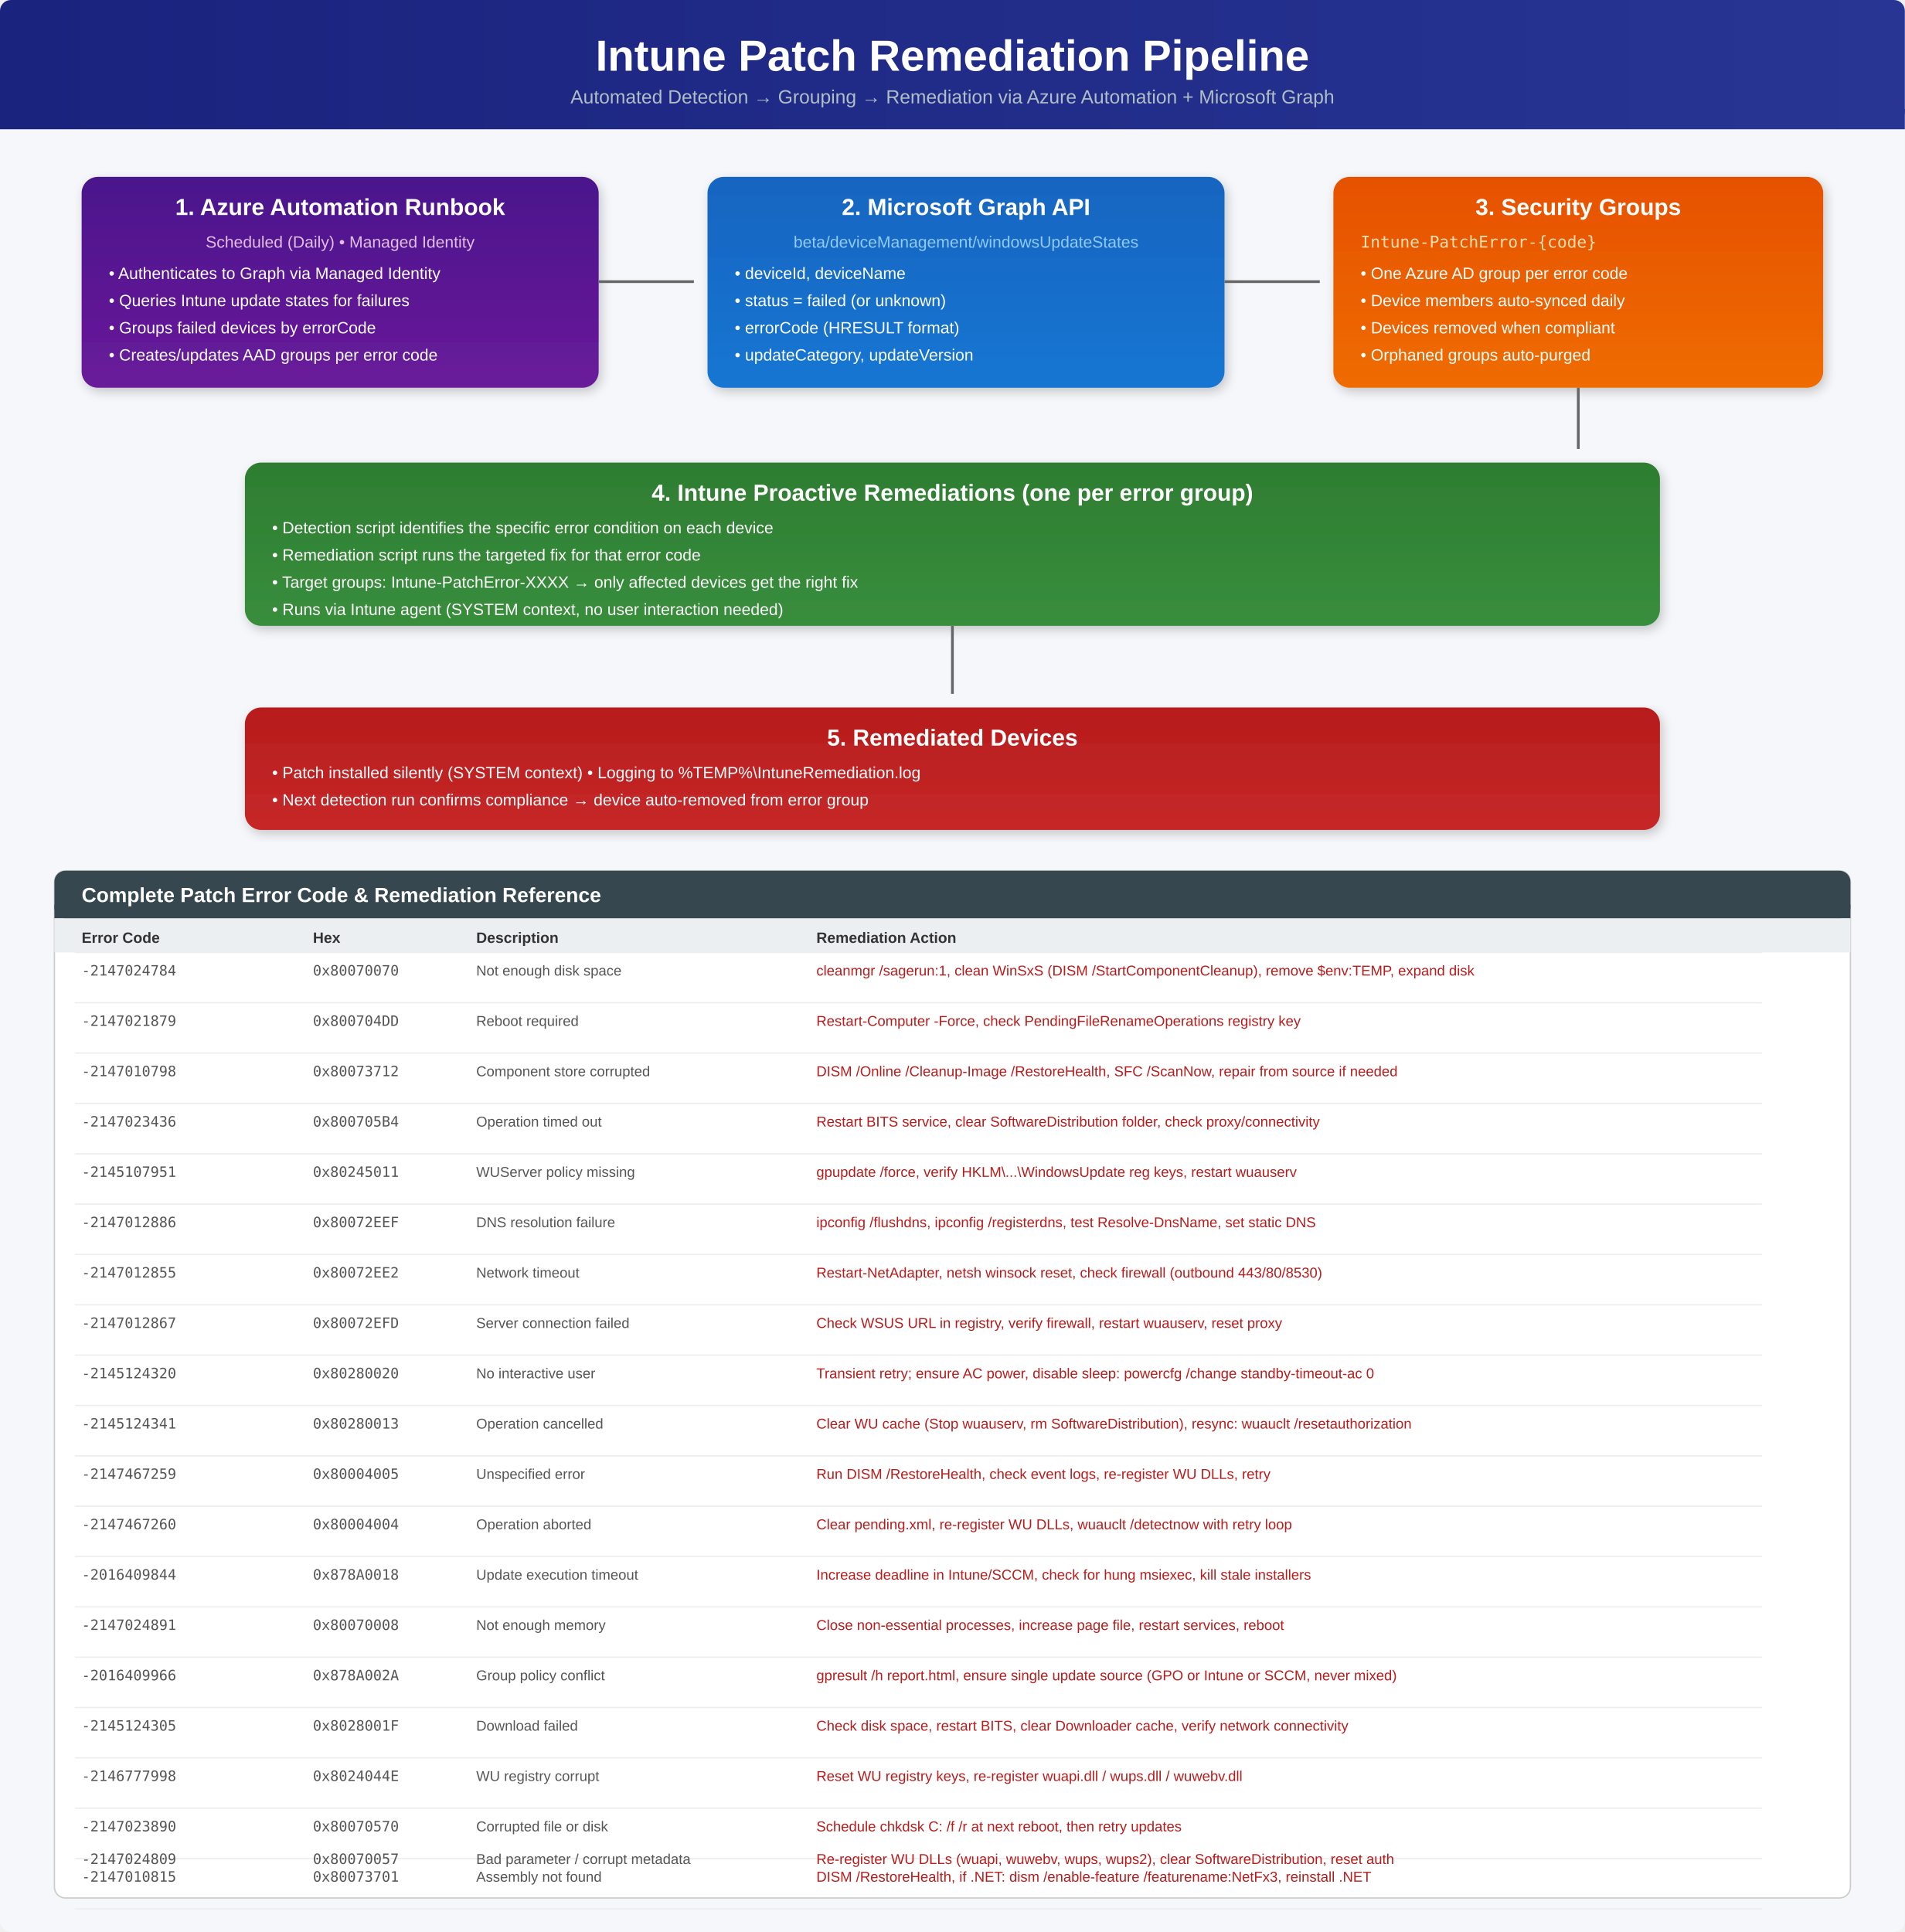
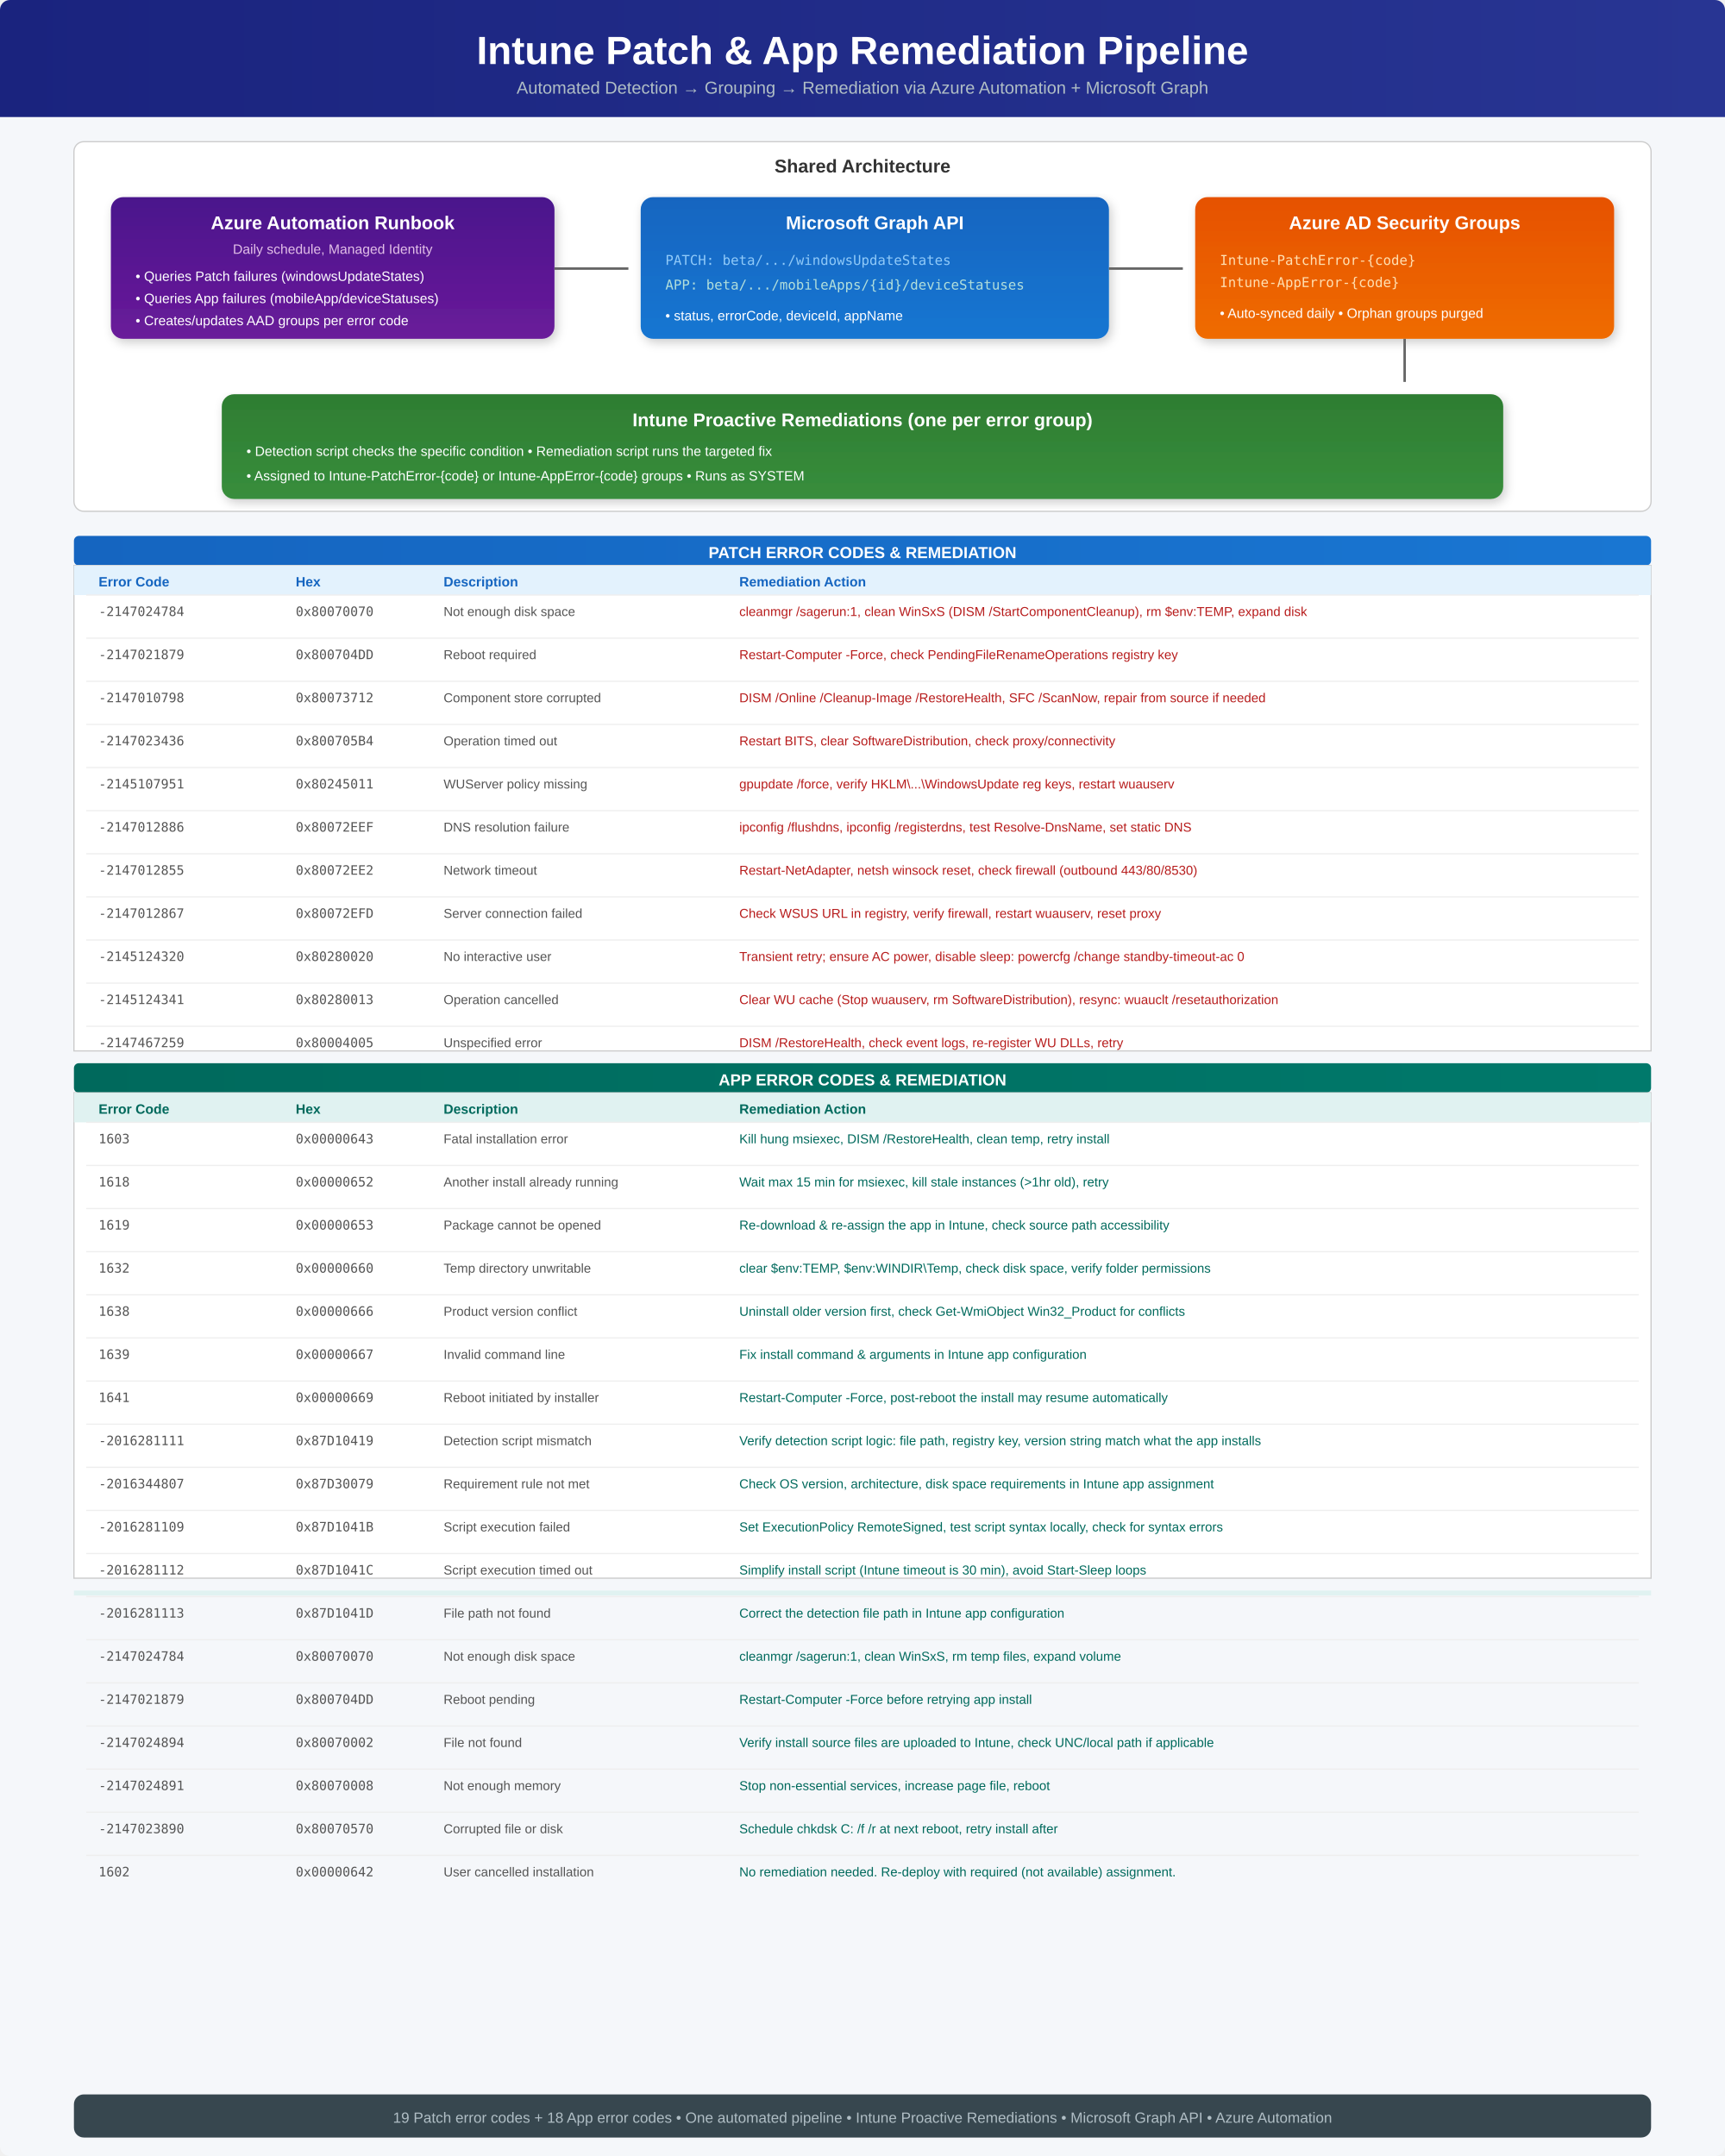
- <svg xmlns="http://www.w3.org/2000/svg" viewBox="0 0 1400 1420" font-family="Segoe UI, Arial, sans-serif">
+ <svg xmlns="http://www.w3.org/2000/svg" viewBox="0 0 1400 1750" font-family="Segoe UI, Arial, sans-serif">
  <defs>
    <linearGradient id="headerGrad" x1="0%" y1="0%" x2="100%" y2="0%">
      <stop offset="0%" style="stop-color:#1a237e;stop-opacity:1" />
      <stop offset="100%" style="stop-color:#283593;stop-opacity:1" />
    </linearGradient>
    <linearGradient id="boxBlue" x1="0%" y1="0%" x2="0%" y2="100%">
      <stop offset="0%" style="stop-color:#1565c0;stop-opacity:1" />
      <stop offset="100%" style="stop-color:#1976d2;stop-opacity:1" />
    </linearGradient>
    <linearGradient id="boxGreen" x1="0%" y1="0%" x2="0%" y2="100%">
      <stop offset="0%" style="stop-color:#2e7d32;stop-opacity:1" />
      <stop offset="100%" style="stop-color:#388e3c;stop-opacity:1" />
    </linearGradient>
    <linearGradient id="boxOrange" x1="0%" y1="0%" x2="0%" y2="100%">
      <stop offset="0%" style="stop-color:#e65100;stop-opacity:1" />
      <stop offset="100%" style="stop-color:#ef6c00;stop-opacity:1" />
    </linearGradient>
    <linearGradient id="boxRed" x1="0%" y1="0%" x2="0%" y2="100%">
      <stop offset="0%" style="stop-color:#b71c1c;stop-opacity:1" />
      <stop offset="100%" style="stop-color:#c62828;stop-opacity:1" />
    </linearGradient>
    <linearGradient id="boxPurple" x1="0%" y1="0%" x2="0%" y2="100%">
      <stop offset="0%" style="stop-color:#4a148c;stop-opacity:1" />
      <stop offset="100%" style="stop-color:#6a1b9a;stop-opacity:1" />
    </linearGradient>
+     <linearGradient id="boxTeal" x1="0%" y1="0%" x2="0%" y2="100%">
+       <stop offset="0%" style="stop-color:#00695c;stop-opacity:1" />
+       <stop offset="100%" style="stop-color:#00796b;stop-opacity:1" />
+     </linearGradient>
+     <linearGradient id="sectionPatch" x1="0%" y1="0%" x2="100%" y2="0%">
+       <stop offset="0%" style="stop-color:#1565c0;stop-opacity:1" />
+       <stop offset="100%" style="stop-color:#1976d2;stop-opacity:1" />
+     </linearGradient>
+     <linearGradient id="sectionApp" x1="0%" y1="0%" x2="100%" y2="0%">
+       <stop offset="0%" style="stop-color:#00695c;stop-opacity:1" />
+       <stop offset="100%" style="stop-color:#00796b;stop-opacity:1" />
+     </linearGradient>
    <filter id="shadow" x="-5%" y="-5%" width="115%" height="115%">
      <feDropShadow dx="2" dy="3" stdDeviation="4" flood-opacity="0.2" />
    </filter>
  </defs>
-   <rect width="1400" height="1420" fill="#f5f7fa" rx="8" />
+   <rect width="1400" height="1750" fill="#f5f7fa" rx="8" />
  <rect x="0" y="0" width="1400" height="90" fill="url(#headerGrad)" rx="8" />
  <rect x="0" y="80" width="1400" height="15" fill="url(#headerGrad)" />
-   <text x="700" y="52" text-anchor="middle" fill="#ffffff" font-size="32" font-weight="700">Intune Patch Remediation Pipeline</text>
+   <text x="700" y="52" text-anchor="middle" fill="#ffffff" font-size="32" font-weight="700">Intune Patch &amp; App Remediation Pipeline</text>
  <text x="700" y="76" text-anchor="middle" fill="#b0bec5" font-size="14">Automated Detection → Grouping → Remediation via Azure Automation + Microsoft Graph</text>
-   <rect x="60" y="130" width="380" height="155" rx="12" fill="url(#boxPurple)" filter="url(#shadow)" />
-   <text x="250" y="158" text-anchor="middle" fill="#fff" font-size="17" font-weight="700">1. Azure Automation Runbook</text>
-   <text x="250" y="182" text-anchor="middle" fill="#e1bee7" font-size="12">Scheduled (Daily) • Managed Identity</text>
-   <text x="80" y="205" fill="#fff" font-size="12">• Authenticates to Graph via Managed Identity</text>
-   <text x="80" y="225" fill="#fff" font-size="12">• Queries Intune update states for failures</text>
-   <text x="80" y="245" fill="#fff" font-size="12">• Groups failed devices by errorCode</text>
-   <text x="80" y="265" fill="#fff" font-size="12">• Creates/updates AAD groups per error code</text>
-   <line x1="440" y1="207" x2="510" y2="207" stroke="#666" stroke-width="2" marker-end="url(#arrowRight)" />
-   <rect x="520" y="130" width="380" height="155" rx="12" fill="url(#boxBlue)" filter="url(#shadow)" />
-   <text x="710" y="158" text-anchor="middle" fill="#fff" font-size="17" font-weight="700">2. Microsoft Graph API</text>
-   <text x="710" y="182" text-anchor="middle" fill="#90caf9" font-size="12">beta/deviceManagement/windowsUpdateStates</text>
-   <text x="540" y="205" fill="#fff" font-size="12">• deviceId, deviceName</text>
-   <text x="540" y="225" fill="#fff" font-size="12">• status = failed (or unknown)</text>
-   <text x="540" y="245" fill="#fff" font-size="12">• errorCode (HRESULT format)</text>
-   <text x="540" y="265" fill="#fff" font-size="12">• updateCategory, updateVersion</text>
-   <line x1="900" y1="207" x2="970" y2="207" stroke="#666" stroke-width="2" marker-end="url(#arrowRight)" />
-   <rect x="980" y="130" width="360" height="155" rx="12" fill="url(#boxOrange)" filter="url(#shadow)" />
-   <text x="1160" y="158" text-anchor="middle" fill="#fff" font-size="17" font-weight="700">3. Security Groups</text>
-   <text x="1000" y="182" fill="#ffe0b2" font-size="12" font-family="monospace">Intune-PatchError-{code}</text>
-   <text x="1000" y="205" fill="#fff" font-size="12">• One Azure AD group per error code</text>
-   <text x="1000" y="225" fill="#fff" font-size="12">• Device members auto-synced daily</text>
-   <text x="1000" y="245" fill="#fff" font-size="12">• Devices removed when compliant</text>
-   <text x="1000" y="265" fill="#fff" font-size="12">• Orphaned groups auto-purged</text>
-   <line x1="1160" y1="285" x2="1160" y2="330" stroke="#666" stroke-width="2" marker-end="url(#arrowDown)" />
-   <rect x="180" y="340" width="1040" height="120" rx="12" fill="url(#boxGreen)" filter="url(#shadow)" />
-   <text x="700" y="368" text-anchor="middle" fill="#fff" font-size="17" font-weight="700">4. Intune Proactive Remediations (one per error group)</text>
-   <text x="200" y="392" fill="#fff" font-size="12">• Detection script identifies the specific error condition on each device</text>
-   <text x="200" y="412" fill="#fff" font-size="12">• Remediation script runs the targeted fix for that error code</text>
-   <text x="200" y="432" fill="#fff" font-size="12">• Target groups: Intune-PatchError-XXXX → only affected devices get the right fix</text>
-   <text x="200" y="452" fill="#fff" font-size="12">• Runs via Intune agent (SYSTEM context, no user interaction needed)</text>
-   <line x1="700" y1="460" x2="700" y2="510" stroke="#666" stroke-width="2" marker-end="url(#arrowDown)" />
-   <rect x="180" y="520" width="1040" height="90" rx="12" fill="url(#boxRed)" filter="url(#shadow)" />
-   <text x="700" y="548" text-anchor="middle" fill="#fff" font-size="17" font-weight="700">5. Remediated Devices</text>
-   <text x="200" y="572" fill="#fff" font-size="12">• Patch installed silently (SYSTEM context) • Logging to %TEMP%\IntuneRemediation.log</text>
-   <text x="200" y="592" fill="#fff" font-size="12">• Next detection run confirms compliance → device auto-removed from error group</text>
-   <rect x="40" y="640" width="1320" height="755" rx="8" fill="#fff" stroke="#ccc" stroke-width="1" />
-   <rect x="40" y="640" width="1320" height="35" rx="8" fill="#37474f" />
-   <rect x="40" y="665" width="1320" height="10" fill="#37474f" />
-   <text x="60" y="663" fill="#fff" font-size="15" font-weight="700">Complete Patch Error Code &amp; Remediation Reference</text>
-   <rect x="40" y="675" width="1320" height="25" fill="#eceff1" />
-   <text x="60" y="693" fill="#333" font-size="11" font-weight="700">Error Code</text>
-   <text x="230" y="693" fill="#333" font-size="11" font-weight="700">Hex</text>
-   <text x="350" y="693" fill="#333" font-size="11" font-weight="700">Description</text>
-   <text x="600" y="693" fill="#333" font-size="11" font-weight="700">Remediation Action</text>
-   <line x1="55" y1="700" x2="1295" y2="700" stroke="#eee" stroke-width="1" />
-   <text x="60" y="717" fill="#555" font-size="10.5" font-family="monospace">-2147024784</text>
-   <text x="230" y="717" fill="#555" font-size="10.5" font-family="monospace">0x80070070</text>
-   <text x="350" y="717" fill="#555" font-size="10.5">Not enough disk space</text>
-   <text x="600" y="717" fill="#b71c1c" font-size="10.5">cleanmgr /sagerun:1, clean WinSxS (DISM /StartComponentCleanup), remove $env:TEMP, expand disk</text>
-   <line x1="55" y1="737" x2="1295" y2="737" stroke="#eee" stroke-width="1" />
-   <text x="60" y="754" fill="#555" font-size="10.5" font-family="monospace">-2147021879</text>
-   <text x="230" y="754" fill="#555" font-size="10.5" font-family="monospace">0x800704DD</text>
-   <text x="350" y="754" fill="#555" font-size="10.5">Reboot required</text>
-   <text x="600" y="754" fill="#b71c1c" font-size="10.5">Restart-Computer -Force, check PendingFileRenameOperations registry key</text>
-   <line x1="55" y1="774" x2="1295" y2="774" stroke="#eee" stroke-width="1" />
-   <text x="60" y="791" fill="#555" font-size="10.5" font-family="monospace">-2147010798</text>
-   <text x="230" y="791" fill="#555" font-size="10.5" font-family="monospace">0x80073712</text>
-   <text x="350" y="791" fill="#555" font-size="10.5">Component store corrupted</text>
-   <text x="600" y="791" fill="#b71c1c" font-size="10.5">DISM /Online /Cleanup-Image /RestoreHealth, SFC /ScanNow, repair from source if needed</text>
-   <line x1="55" y1="811" x2="1295" y2="811" stroke="#eee" stroke-width="1" />
-   <text x="60" y="828" fill="#555" font-size="10.5" font-family="monospace">-2147023436</text>
-   <text x="230" y="828" fill="#555" font-size="10.5" font-family="monospace">0x800705B4</text>
-   <text x="350" y="828" fill="#555" font-size="10.5">Operation timed out</text>
-   <text x="600" y="828" fill="#b71c1c" font-size="10.5">Restart BITS service, clear SoftwareDistribution folder, check proxy/connectivity</text>
-   <line x1="55" y1="848" x2="1295" y2="848" stroke="#eee" stroke-width="1" />
-   <text x="60" y="865" fill="#555" font-size="10.5" font-family="monospace">-2145107951</text>
-   <text x="230" y="865" fill="#555" font-size="10.5" font-family="monospace">0x80245011</text>
-   <text x="350" y="865" fill="#555" font-size="10.5">WUServer policy missing</text>
-   <text x="600" y="865" fill="#b71c1c" font-size="10.5">gpupdate /force, verify HKLM\...\WindowsUpdate reg keys, restart wuauserv</text>
-   <line x1="55" y1="885" x2="1295" y2="885" stroke="#eee" stroke-width="1" />
-   <text x="60" y="902" fill="#555" font-size="10.5" font-family="monospace">-2147012886</text>
-   <text x="230" y="902" fill="#555" font-size="10.5" font-family="monospace">0x80072EEF</text>
-   <text x="350" y="902" fill="#555" font-size="10.5">DNS resolution failure</text>
-   <text x="600" y="902" fill="#b71c1c" font-size="10.5">ipconfig /flushdns, ipconfig /registerdns, test Resolve-DnsName, set static DNS</text>
-   <line x1="55" y1="922" x2="1295" y2="922" stroke="#eee" stroke-width="1" />
-   <text x="60" y="939" fill="#555" font-size="10.5" font-family="monospace">-2147012855</text>
-   <text x="230" y="939" fill="#555" font-size="10.5" font-family="monospace">0x80072EE2</text>
-   <text x="350" y="939" fill="#555" font-size="10.5">Network timeout</text>
-   <text x="600" y="939" fill="#b71c1c" font-size="10.5">Restart-NetAdapter, netsh winsock reset, check firewall (outbound 443/80/8530)</text>
-   <line x1="55" y1="959" x2="1295" y2="959" stroke="#eee" stroke-width="1" />
-   <text x="60" y="976" fill="#555" font-size="10.5" font-family="monospace">-2147012867</text>
-   <text x="230" y="976" fill="#555" font-size="10.5" font-family="monospace">0x80072EFD</text>
-   <text x="350" y="976" fill="#555" font-size="10.5">Server connection failed</text>
-   <text x="600" y="976" fill="#b71c1c" font-size="10.5">Check WSUS URL in registry, verify firewall, restart wuauserv, reset proxy</text>
-   <line x1="55" y1="996" x2="1295" y2="996" stroke="#eee" stroke-width="1" />
-   <text x="60" y="1013" fill="#555" font-size="10.5" font-family="monospace">-2145124320</text>
-   <text x="230" y="1013" fill="#555" font-size="10.5" font-family="monospace">0x80280020</text>
-   <text x="350" y="1013" fill="#555" font-size="10.5">No interactive user</text>
-   <text x="600" y="1013" fill="#b71c1c" font-size="10.5">Transient retry; ensure AC power, disable sleep: powercfg /change standby-timeout-ac 0</text>
-   <line x1="55" y1="1033" x2="1295" y2="1033" stroke="#eee" stroke-width="1" />
-   <text x="60" y="1050" fill="#555" font-size="10.5" font-family="monospace">-2145124341</text>
-   <text x="230" y="1050" fill="#555" font-size="10.5" font-family="monospace">0x80280013</text>
-   <text x="350" y="1050" fill="#555" font-size="10.5">Operation cancelled</text>
-   <text x="600" y="1050" fill="#b71c1c" font-size="10.5">Clear WU cache (Stop wuauserv, rm SoftwareDistribution), resync: wuauclt /resetauthorization</text>
-   <line x1="55" y1="1070" x2="1295" y2="1070" stroke="#eee" stroke-width="1" />
-   <text x="60" y="1087" fill="#555" font-size="10.5" font-family="monospace">-2147467259</text>
-   <text x="230" y="1087" fill="#555" font-size="10.5" font-family="monospace">0x80004005</text>
-   <text x="350" y="1087" fill="#555" font-size="10.5">Unspecified error</text>
-   <text x="600" y="1087" fill="#b71c1c" font-size="10.5">Run DISM /RestoreHealth, check event logs, re-register WU DLLs, retry</text>
-   <line x1="55" y1="1107" x2="1295" y2="1107" stroke="#eee" stroke-width="1" />
-   <text x="60" y="1124" fill="#555" font-size="10.5" font-family="monospace">-2147467260</text>
-   <text x="230" y="1124" fill="#555" font-size="10.5" font-family="monospace">0x80004004</text>
-   <text x="350" y="1124" fill="#555" font-size="10.5">Operation aborted</text>
-   <text x="600" y="1124" fill="#b71c1c" font-size="10.5">Clear pending.xml, re-register WU DLLs, wuauclt /detectnow with retry loop</text>
-   <line x1="55" y1="1144" x2="1295" y2="1144" stroke="#eee" stroke-width="1" />
-   <text x="60" y="1161" fill="#555" font-size="10.5" font-family="monospace">-2016409844</text>
-   <text x="230" y="1161" fill="#555" font-size="10.5" font-family="monospace">0x878A0018</text>
-   <text x="350" y="1161" fill="#555" font-size="10.5">Update execution timeout</text>
-   <text x="600" y="1161" fill="#b71c1c" font-size="10.5">Increase deadline in Intune/SCCM, check for hung msiexec, kill stale installers</text>
-   <line x1="55" y1="1181" x2="1295" y2="1181" stroke="#eee" stroke-width="1" />
-   <text x="60" y="1198" fill="#555" font-size="10.5" font-family="monospace">-2147024891</text>
-   <text x="230" y="1198" fill="#555" font-size="10.5" font-family="monospace">0x80070008</text>
-   <text x="350" y="1198" fill="#555" font-size="10.5">Not enough memory</text>
-   <text x="600" y="1198" fill="#b71c1c" font-size="10.5">Close non-essential processes, increase page file, restart services, reboot</text>
-   <line x1="55" y1="1218" x2="1295" y2="1218" stroke="#eee" stroke-width="1" />
-   <text x="60" y="1235" fill="#555" font-size="10.5" font-family="monospace">-2016409966</text>
-   <text x="230" y="1235" fill="#555" font-size="10.5" font-family="monospace">0x878A002A</text>
-   <text x="350" y="1235" fill="#555" font-size="10.5">Group policy conflict</text>
-   <text x="600" y="1235" fill="#b71c1c" font-size="10.5">gpresult /h report.html, ensure single update source (GPO or Intune or SCCM, never mixed)</text>
-   <line x1="55" y1="1255" x2="1295" y2="1255" stroke="#eee" stroke-width="1" />
-   <text x="60" y="1272" fill="#555" font-size="10.5" font-family="monospace">-2145124305</text>
-   <text x="230" y="1272" fill="#555" font-size="10.5" font-family="monospace">0x8028001F</text>
-   <text x="350" y="1272" fill="#555" font-size="10.5">Download failed</text>
-   <text x="600" y="1272" fill="#b71c1c" font-size="10.5">Check disk space, restart BITS, clear Downloader cache, verify network connectivity</text>
-   <line x1="55" y1="1292" x2="1295" y2="1292" stroke="#eee" stroke-width="1" />
-   <text x="60" y="1309" fill="#555" font-size="10.5" font-family="monospace">-2146777998</text>
-   <text x="230" y="1309" fill="#555" font-size="10.5" font-family="monospace">0x8024044E</text>
-   <text x="350" y="1309" fill="#555" font-size="10.5">WU registry corrupt</text>
-   <text x="600" y="1309" fill="#b71c1c" font-size="10.5">Reset WU registry keys, re-register wuapi.dll / wups.dll / wuwebv.dll</text>
-   <line x1="55" y1="1329" x2="1295" y2="1329" stroke="#eee" stroke-width="1" />
-   <text x="60" y="1346" fill="#555" font-size="10.5" font-family="monospace">-2147023890</text>
-   <text x="230" y="1346" fill="#555" font-size="10.5" font-family="monospace">0x80070570</text>
-   <text x="350" y="1346" fill="#555" font-size="10.5">Corrupted file or disk</text>
-   <text x="600" y="1346" fill="#b71c1c" font-size="10.5">Schedule chkdsk C: /f /r at next reboot, then retry updates</text>
-   <line x1="55" y1="1366" x2="1295" y2="1366" stroke="#eee" stroke-width="1" />
-   <text x="60" y="1383" fill="#555" font-size="10.5" font-family="monospace">-2147010815</text>
-   <text x="230" y="1383" fill="#555" font-size="10.5" font-family="monospace">0x80073701</text>
-   <text x="350" y="1383" fill="#555" font-size="10.5">Assembly not found</text>
-   <text x="600" y="1383" fill="#b71c1c" font-size="10.5">DISM /RestoreHealth, if .NET: dism /enable-feature /featurename:NetFx3, reinstall .NET</text>
-   <line x1="55" y1="1403" x2="1295" y2="1403" stroke="#eee" stroke-width="1" />
-   <text x="60" y="1370" fill="#555" font-size="10.5" font-family="monospace">-2147024809</text>
-   <text x="230" y="1370" fill="#555" font-size="10.5" font-family="monospace">0x80070057</text>
-   <text x="350" y="1370" fill="#555" font-size="10.5">Bad parameter / corrupt metadata</text>
-   <text x="600" y="1370" fill="#b71c1c" font-size="10.5">Re-register WU DLLs (wuapi, wuwebv, wups, wups2), clear SoftwareDistribution, reset auth</text>
+   <rect x="60" y="115" width="1280" height="300" rx="8" fill="#fff" stroke="#ccc" stroke-width="1" />
+   <text x="700" y="140" text-anchor="middle" fill="#333" font-size="15" font-weight="700">Shared Architecture</text>
+   <rect x="90" y="160" width="360" height="115" rx="10" fill="url(#boxPurple)" filter="url(#shadow)" />
+   <text x="270" y="186" text-anchor="middle" fill="#fff" font-size="15" font-weight="700">Azure Automation Runbook</text>
+   <text x="270" y="206" text-anchor="middle" fill="#e1bee7" font-size="11">Daily schedule, Managed Identity</text>
+   <text x="110" y="228" fill="#fff" font-size="11">• Queries Patch failures (windowsUpdateStates)</text>
+   <text x="110" y="246" fill="#fff" font-size="11">• Queries App failures (mobileApp/deviceStatuses)</text>
+   <text x="110" y="264" fill="#fff" font-size="11">• Creates/updates AAD groups per error code</text>
+   <line x1="450" y1="218" x2="510" y2="218" stroke="#666" stroke-width="2" marker-end="url(#arrowRight)" />
+   <rect x="520" y="160" width="380" height="115" rx="10" fill="url(#boxBlue)" filter="url(#shadow)" />
+   <text x="710" y="186" text-anchor="middle" fill="#fff" font-size="15" font-weight="700">Microsoft Graph API</text>
+   <text x="540" y="215" fill="#90caf9" font-size="11" font-family="monospace">PATCH: beta/.../windowsUpdateStates</text>
+   <text x="540" y="235" fill="#b2dfdb" font-size="11" font-family="monospace">APP:   beta/.../mobileApps/{id}/deviceStatuses</text>
+   <text x="540" y="260" fill="#fff" font-size="11">• status, errorCode, deviceId, appName</text>
+   <line x1="900" y1="218" x2="960" y2="218" stroke="#666" stroke-width="2" marker-end="url(#arrowRight)" />
+   <rect x="970" y="160" width="340" height="115" rx="10" fill="url(#boxOrange)" filter="url(#shadow)" />
+   <text x="1140" y="186" text-anchor="middle" fill="#fff" font-size="15" font-weight="700">Azure AD Security Groups</text>
+   <text x="990" y="215" fill="#ffe0b2" font-size="11" font-family="monospace">Intune-PatchError-{code}</text>
+   <text x="990" y="233" fill="#ffe0b2" font-size="11" font-family="monospace">Intune-AppError-{code}</text>
+   <text x="990" y="258" fill="#fff" font-size="11">• Auto-synced daily • Orphan groups purged</text>
+   <line x1="1140" y1="275" x2="1140" y2="310" stroke="#666" stroke-width="2" marker-end="url(#arrowDown)" />
+   <rect x="180" y="320" width="1040" height="85" rx="10" fill="url(#boxGreen)" filter="url(#shadow)" />
+   <text x="700" y="346" text-anchor="middle" fill="#fff" font-size="15" font-weight="700">Intune Proactive Remediations (one per error group)</text>
+   <text x="200" y="370" fill="#fff" font-size="11">• Detection script checks the specific condition • Remediation script runs the targeted fix</text>
+   <text x="200" y="390" fill="#fff" font-size="11">• Assigned to Intune-PatchError-{code} or Intune-AppError-{code} groups • Runs as SYSTEM</text>
+   <rect x="60" y="435" width="1280" height="24" rx="4" fill="url(#sectionPatch)" />
+   <text x="700" y="453" text-anchor="middle" fill="#fff" font-size="13" font-weight="700">PATCH ERROR CODES &amp; REMEDIATION</text>
+   <rect x="60" y="459" width="1280" height="394" rx="0" fill="#fff" stroke="#ccc" stroke-width="1" />
+   <rect x="60" y="459" width="1280" height="24" fill="#e3f2fd" />
+   <text x="80" y="476" fill="#1565c0" font-size="11" font-weight="700">Error Code</text>
+   <text x="240" y="476" fill="#1565c0" font-size="11" font-weight="700">Hex</text>
+   <text x="360" y="476" fill="#1565c0" font-size="11" font-weight="700">Description</text>
+   <text x="600" y="476" fill="#1565c0" font-size="11" font-weight="700">Remediation Action</text>
+   <line x1="70" y1="483" x2="1330" y2="483" stroke="#eee" stroke-width="1" />
+   <text x="80" y="500" fill="#555" font-size="10.5" font-family="monospace">-2147024784</text>
+   <text x="240" y="500" fill="#555" font-size="10.5" font-family="monospace">0x80070070</text>
+   <text x="360" y="500" fill="#555" font-size="10.5">Not enough disk space</text>
+   <text x="600" y="500" fill="#b71c1c" font-size="10.5">cleanmgr /sagerun:1, clean WinSxS (DISM /StartComponentCleanup), rm $env:TEMP, expand disk</text>
+   <line x1="70" y1="518" x2="1330" y2="518" stroke="#eee" stroke-width="1" />
+   <text x="80" y="535" fill="#555" font-size="10.5" font-family="monospace">-2147021879</text>
+   <text x="240" y="535" fill="#555" font-size="10.5" font-family="monospace">0x800704DD</text>
+   <text x="360" y="535" fill="#555" font-size="10.5">Reboot required</text>
+   <text x="600" y="535" fill="#b71c1c" font-size="10.5">Restart-Computer -Force, check PendingFileRenameOperations registry key</text>
+   <line x1="70" y1="553" x2="1330" y2="553" stroke="#eee" stroke-width="1" />
+   <text x="80" y="570" fill="#555" font-size="10.5" font-family="monospace">-2147010798</text>
+   <text x="240" y="570" fill="#555" font-size="10.5" font-family="monospace">0x80073712</text>
+   <text x="360" y="570" fill="#555" font-size="10.5">Component store corrupted</text>
+   <text x="600" y="570" fill="#b71c1c" font-size="10.5">DISM /Online /Cleanup-Image /RestoreHealth, SFC /ScanNow, repair from source if needed</text>
+   <line x1="70" y1="588" x2="1330" y2="588" stroke="#eee" stroke-width="1" />
+   <text x="80" y="605" fill="#555" font-size="10.5" font-family="monospace">-2147023436</text>
+   <text x="240" y="605" fill="#555" font-size="10.5" font-family="monospace">0x800705B4</text>
+   <text x="360" y="605" fill="#555" font-size="10.5">Operation timed out</text>
+   <text x="600" y="605" fill="#b71c1c" font-size="10.5">Restart BITS, clear SoftwareDistribution, check proxy/connectivity</text>
+   <line x1="70" y1="623" x2="1330" y2="623" stroke="#eee" stroke-width="1" />
+   <text x="80" y="640" fill="#555" font-size="10.5" font-family="monospace">-2145107951</text>
+   <text x="240" y="640" fill="#555" font-size="10.5" font-family="monospace">0x80245011</text>
+   <text x="360" y="640" fill="#555" font-size="10.5">WUServer policy missing</text>
+   <text x="600" y="640" fill="#b71c1c" font-size="10.5">gpupdate /force, verify HKLM\...\WindowsUpdate reg keys, restart wuauserv</text>
+   <line x1="70" y1="658" x2="1330" y2="658" stroke="#eee" stroke-width="1" />
+   <text x="80" y="675" fill="#555" font-size="10.5" font-family="monospace">-2147012886</text>
+   <text x="240" y="675" fill="#555" font-size="10.5" font-family="monospace">0x80072EEF</text>
+   <text x="360" y="675" fill="#555" font-size="10.5">DNS resolution failure</text>
+   <text x="600" y="675" fill="#b71c1c" font-size="10.5">ipconfig /flushdns, ipconfig /registerdns, test Resolve-DnsName, set static DNS</text>
+   <line x1="70" y1="693" x2="1330" y2="693" stroke="#eee" stroke-width="1" />
+   <text x="80" y="710" fill="#555" font-size="10.5" font-family="monospace">-2147012855</text>
+   <text x="240" y="710" fill="#555" font-size="10.5" font-family="monospace">0x80072EE2</text>
+   <text x="360" y="710" fill="#555" font-size="10.5">Network timeout</text>
+   <text x="600" y="710" fill="#b71c1c" font-size="10.5">Restart-NetAdapter, netsh winsock reset, check firewall (outbound 443/80/8530)</text>
+   <line x1="70" y1="728" x2="1330" y2="728" stroke="#eee" stroke-width="1" />
+   <text x="80" y="745" fill="#555" font-size="10.5" font-family="monospace">-2147012867</text>
+   <text x="240" y="745" fill="#555" font-size="10.5" font-family="monospace">0x80072EFD</text>
+   <text x="360" y="745" fill="#555" font-size="10.5">Server connection failed</text>
+   <text x="600" y="745" fill="#b71c1c" font-size="10.5">Check WSUS URL in registry, verify firewall, restart wuauserv, reset proxy</text>
+   <line x1="70" y1="763" x2="1330" y2="763" stroke="#eee" stroke-width="1" />
+   <text x="80" y="780" fill="#555" font-size="10.5" font-family="monospace">-2145124320</text>
+   <text x="240" y="780" fill="#555" font-size="10.5" font-family="monospace">0x80280020</text>
+   <text x="360" y="780" fill="#555" font-size="10.5">No interactive user</text>
+   <text x="600" y="780" fill="#b71c1c" font-size="10.5">Transient retry; ensure AC power, disable sleep: powercfg /change standby-timeout-ac 0</text>
+   <line x1="70" y1="798" x2="1330" y2="798" stroke="#eee" stroke-width="1" />
+   <text x="80" y="815" fill="#555" font-size="10.5" font-family="monospace">-2145124341</text>
+   <text x="240" y="815" fill="#555" font-size="10.5" font-family="monospace">0x80280013</text>
+   <text x="360" y="815" fill="#555" font-size="10.5">Operation cancelled</text>
+   <text x="600" y="815" fill="#b71c1c" font-size="10.5">Clear WU cache (Stop wuauserv, rm SoftwareDistribution), resync: wuauclt /resetauthorization</text>
+   <line x1="70" y1="833" x2="1330" y2="833" stroke="#eee" stroke-width="1" />
+   <text x="80" y="850" fill="#555" font-size="10.5" font-family="monospace">-2147467259</text>
+   <text x="240" y="850" fill="#555" font-size="10.5" font-family="monospace">0x80004005</text>
+   <text x="360" y="850" fill="#555" font-size="10.5">Unspecified error</text>
+   <text x="600" y="850" fill="#b71c1c" font-size="10.5">DISM /RestoreHealth, check event logs, re-register WU DLLs, retry</text>
+   <rect x="60" y="863" width="1280" height="24" rx="4" fill="url(#sectionApp)" />
+   <text x="700" y="881" text-anchor="middle" fill="#fff" font-size="13" font-weight="700">APP ERROR CODES &amp; REMEDIATION</text>
+   <rect x="60" y="887" width="1280" height="394" rx="0" fill="#fff" stroke="#ccc" stroke-width="1" />
+   <rect x="60" y="887" width="1280" height="24" fill="#e0f2f1" />
+   <text x="80" y="904" fill="#00695c" font-size="11" font-weight="700">Error Code</text>
+   <text x="240" y="904" fill="#00695c" font-size="11" font-weight="700">Hex</text>
+   <text x="360" y="904" fill="#00695c" font-size="11" font-weight="700">Description</text>
+   <text x="600" y="904" fill="#00695c" font-size="11" font-weight="700">Remediation Action</text>
+   <line x1="70" y1="911" x2="1330" y2="911" stroke="#eee" stroke-width="1" />
+   <text x="80" y="928" fill="#555" font-size="10.5" font-family="monospace">1603</text>
+   <text x="240" y="928" fill="#555" font-size="10.5" font-family="monospace">0x00000643</text>
+   <text x="360" y="928" fill="#555" font-size="10.5">Fatal installation error</text>
+   <text x="600" y="928" fill="#00695c" font-size="10.5">Kill hung msiexec, DISM /RestoreHealth, clean temp, retry install</text>
+   <line x1="70" y1="946" x2="1330" y2="946" stroke="#eee" stroke-width="1" />
+   <text x="80" y="963" fill="#555" font-size="10.5" font-family="monospace">1618</text>
+   <text x="240" y="963" fill="#555" font-size="10.5" font-family="monospace">0x00000652</text>
+   <text x="360" y="963" fill="#555" font-size="10.5">Another install already running</text>
+   <text x="600" y="963" fill="#00695c" font-size="10.5">Wait max 15 min for msiexec, kill stale instances (&gt;1hr old), retry</text>
+   <line x1="70" y1="981" x2="1330" y2="981" stroke="#eee" stroke-width="1" />
+   <text x="80" y="998" fill="#555" font-size="10.5" font-family="monospace">1619</text>
+   <text x="240" y="998" fill="#555" font-size="10.5" font-family="monospace">0x00000653</text>
+   <text x="360" y="998" fill="#555" font-size="10.5">Package cannot be opened</text>
+   <text x="600" y="998" fill="#00695c" font-size="10.5">Re-download &amp; re-assign the app in Intune, check source path accessibility</text>
+   <line x1="70" y1="1016" x2="1330" y2="1016" stroke="#eee" stroke-width="1" />
+   <text x="80" y="1033" fill="#555" font-size="10.5" font-family="monospace">1632</text>
+   <text x="240" y="1033" fill="#555" font-size="10.5" font-family="monospace">0x00000660</text>
+   <text x="360" y="1033" fill="#555" font-size="10.5">Temp directory unwritable</text>
+   <text x="600" y="1033" fill="#00695c" font-size="10.5">clear $env:TEMP, $env:WINDIR\Temp, check disk space, verify folder permissions</text>
+   <line x1="70" y1="1051" x2="1330" y2="1051" stroke="#eee" stroke-width="1" />
+   <text x="80" y="1068" fill="#555" font-size="10.5" font-family="monospace">1638</text>
+   <text x="240" y="1068" fill="#555" font-size="10.5" font-family="monospace">0x00000666</text>
+   <text x="360" y="1068" fill="#555" font-size="10.5">Product version conflict</text>
+   <text x="600" y="1068" fill="#00695c" font-size="10.5">Uninstall older version first, check Get-WmiObject Win32_Product for conflicts</text>
+   <line x1="70" y1="1086" x2="1330" y2="1086" stroke="#eee" stroke-width="1" />
+   <text x="80" y="1103" fill="#555" font-size="10.5" font-family="monospace">1639</text>
+   <text x="240" y="1103" fill="#555" font-size="10.5" font-family="monospace">0x00000667</text>
+   <text x="360" y="1103" fill="#555" font-size="10.5">Invalid command line</text>
+   <text x="600" y="1103" fill="#00695c" font-size="10.5">Fix install command &amp; arguments in Intune app configuration</text>
+   <line x1="70" y1="1121" x2="1330" y2="1121" stroke="#eee" stroke-width="1" />
+   <text x="80" y="1138" fill="#555" font-size="10.5" font-family="monospace">1641</text>
+   <text x="240" y="1138" fill="#555" font-size="10.5" font-family="monospace">0x00000669</text>
+   <text x="360" y="1138" fill="#555" font-size="10.5">Reboot initiated by installer</text>
+   <text x="600" y="1138" fill="#00695c" font-size="10.5">Restart-Computer -Force, post-reboot the install may resume automatically</text>
+   <line x1="70" y1="1156" x2="1330" y2="1156" stroke="#eee" stroke-width="1" />
+   <text x="80" y="1173" fill="#555" font-size="10.5" font-family="monospace">-2016281111</text>
+   <text x="240" y="1173" fill="#555" font-size="10.5" font-family="monospace">0x87D10419</text>
+   <text x="360" y="1173" fill="#555" font-size="10.5">Detection script mismatch</text>
+   <text x="600" y="1173" fill="#00695c" font-size="10.5">Verify detection script logic: file path, registry key, version string match what the app installs</text>
+   <line x1="70" y1="1191" x2="1330" y2="1191" stroke="#eee" stroke-width="1" />
+   <text x="80" y="1208" fill="#555" font-size="10.5" font-family="monospace">-2016344807</text>
+   <text x="240" y="1208" fill="#555" font-size="10.5" font-family="monospace">0x87D30079</text>
+   <text x="360" y="1208" fill="#555" font-size="10.5">Requirement rule not met</text>
+   <text x="600" y="1208" fill="#00695c" font-size="10.5">Check OS version, architecture, disk space requirements in Intune app assignment</text>
+   <line x1="70" y1="1226" x2="1330" y2="1226" stroke="#eee" stroke-width="1" />
+   <text x="80" y="1243" fill="#555" font-size="10.5" font-family="monospace">-2016281109</text>
+   <text x="240" y="1243" fill="#555" font-size="10.5" font-family="monospace">0x87D1041B</text>
+   <text x="360" y="1243" fill="#555" font-size="10.5">Script execution failed</text>
+   <text x="600" y="1243" fill="#00695c" font-size="10.5">Set ExecutionPolicy RemoteSigned, test script syntax locally, check for syntax errors</text>
+   <line x1="70" y1="1261" x2="1330" y2="1261" stroke="#eee" stroke-width="1" />
+   <text x="80" y="1278" fill="#555" font-size="10.5" font-family="monospace">-2016281112</text>
+   <text x="240" y="1278" fill="#555" font-size="10.5" font-family="monospace">0x87D1041C</text>
+   <text x="360" y="1278" fill="#555" font-size="10.5">Script execution timed out</text>
+   <text x="600" y="1278" fill="#00695c" font-size="10.5">Simplify install script (Intune timeout is 30 min), avoid Start-Sleep loops</text>
+   <line x1="70" y1="1296" x2="1330" y2="1296" stroke="#eee" stroke-width="1" />
+   <text x="80" y="1313" fill="#555" font-size="10.5" font-family="monospace">-2016281113</text>
+   <text x="240" y="1313" fill="#555" font-size="10.5" font-family="monospace">0x87D1041D</text>
+   <text x="360" y="1313" fill="#555" font-size="10.5">File path not found</text>
+   <text x="600" y="1313" fill="#00695c" font-size="10.5">Correct the detection file path in Intune app configuration</text>
+   <line x1="70" y1="1331" x2="1330" y2="1331" stroke="#eee" stroke-width="1" />
+   <text x="80" y="1348" fill="#555" font-size="10.5" font-family="monospace">-2147024784</text>
+   <text x="240" y="1348" fill="#555" font-size="10.5" font-family="monospace">0x80070070</text>
+   <text x="360" y="1348" fill="#555" font-size="10.5">Not enough disk space</text>
+   <text x="600" y="1348" fill="#00695c" font-size="10.5">cleanmgr /sagerun:1, clean WinSxS, rm temp files, expand volume</text>
+   <line x1="70" y1="1366" x2="1330" y2="1366" stroke="#eee" stroke-width="1" />
+   <text x="80" y="1383" fill="#555" font-size="10.5" font-family="monospace">-2147021879</text>
+   <text x="240" y="1383" fill="#555" font-size="10.5" font-family="monospace">0x800704DD</text>
+   <text x="360" y="1383" fill="#555" font-size="10.5">Reboot pending</text>
+   <text x="600" y="1383" fill="#00695c" font-size="10.5">Restart-Computer -Force before retrying app install</text>
+   <line x1="70" y1="1401" x2="1330" y2="1401" stroke="#eee" stroke-width="1" />
+   <text x="80" y="1418" fill="#555" font-size="10.5" font-family="monospace">-2147024894</text>
+   <text x="240" y="1418" fill="#555" font-size="10.5" font-family="monospace">0x80070002</text>
+   <text x="360" y="1418" fill="#555" font-size="10.5">File not found</text>
+   <text x="600" y="1418" fill="#00695c" font-size="10.5">Verify install source files are uploaded to Intune, check UNC/local path if applicable</text>
+   <line x1="70" y1="1436" x2="1330" y2="1436" stroke="#eee" stroke-width="1" />
+   <text x="80" y="1453" fill="#555" font-size="10.5" font-family="monospace">-2147024891</text>
+   <text x="240" y="1453" fill="#555" font-size="10.5" font-family="monospace">0x80070008</text>
+   <text x="360" y="1453" fill="#555" font-size="10.5">Not enough memory</text>
+   <text x="600" y="1453" fill="#00695c" font-size="10.5">Stop non-essential services, increase page file, reboot</text>
+   <line x1="70" y1="1471" x2="1330" y2="1471" stroke="#eee" stroke-width="1" />
+   <text x="80" y="1488" fill="#555" font-size="10.5" font-family="monospace">-2147023890</text>
+   <text x="240" y="1488" fill="#555" font-size="10.5" font-family="monospace">0x80070570</text>
+   <text x="360" y="1488" fill="#555" font-size="10.5">Corrupted file or disk</text>
+   <text x="600" y="1488" fill="#00695c" font-size="10.5">Schedule chkdsk C: /f /r at next reboot, retry install after</text>
+   <line x1="70" y1="1506" x2="1330" y2="1506" stroke="#eee" stroke-width="1" />
+   <text x="80" y="1523" fill="#555" font-size="10.5" font-family="monospace">1602</text>
+   <text x="240" y="1523" fill="#555" font-size="10.5" font-family="monospace">0x00000642</text>
+   <text x="360" y="1523" fill="#555" font-size="10.5">User cancelled installation</text>
+   <text x="600" y="1523" fill="#00695c" font-size="10.5">No remediation needed. Re-deploy with required (not available) assignment.</text>
+   <rect x="60" y="1291" width="1280" height="4" fill="#e0f2f1" />
+   <rect x="60" y="1700" width="1280" height="35" rx="8" fill="#37474f" />
+   <text x="700" y="1723" text-anchor="middle" fill="#b0bec5" font-size="12">19 Patch error codes + 18 App error codes • One automated pipeline • Intune Proactive Remediations • Microsoft Graph API • Azure Automation</text>
</svg>
